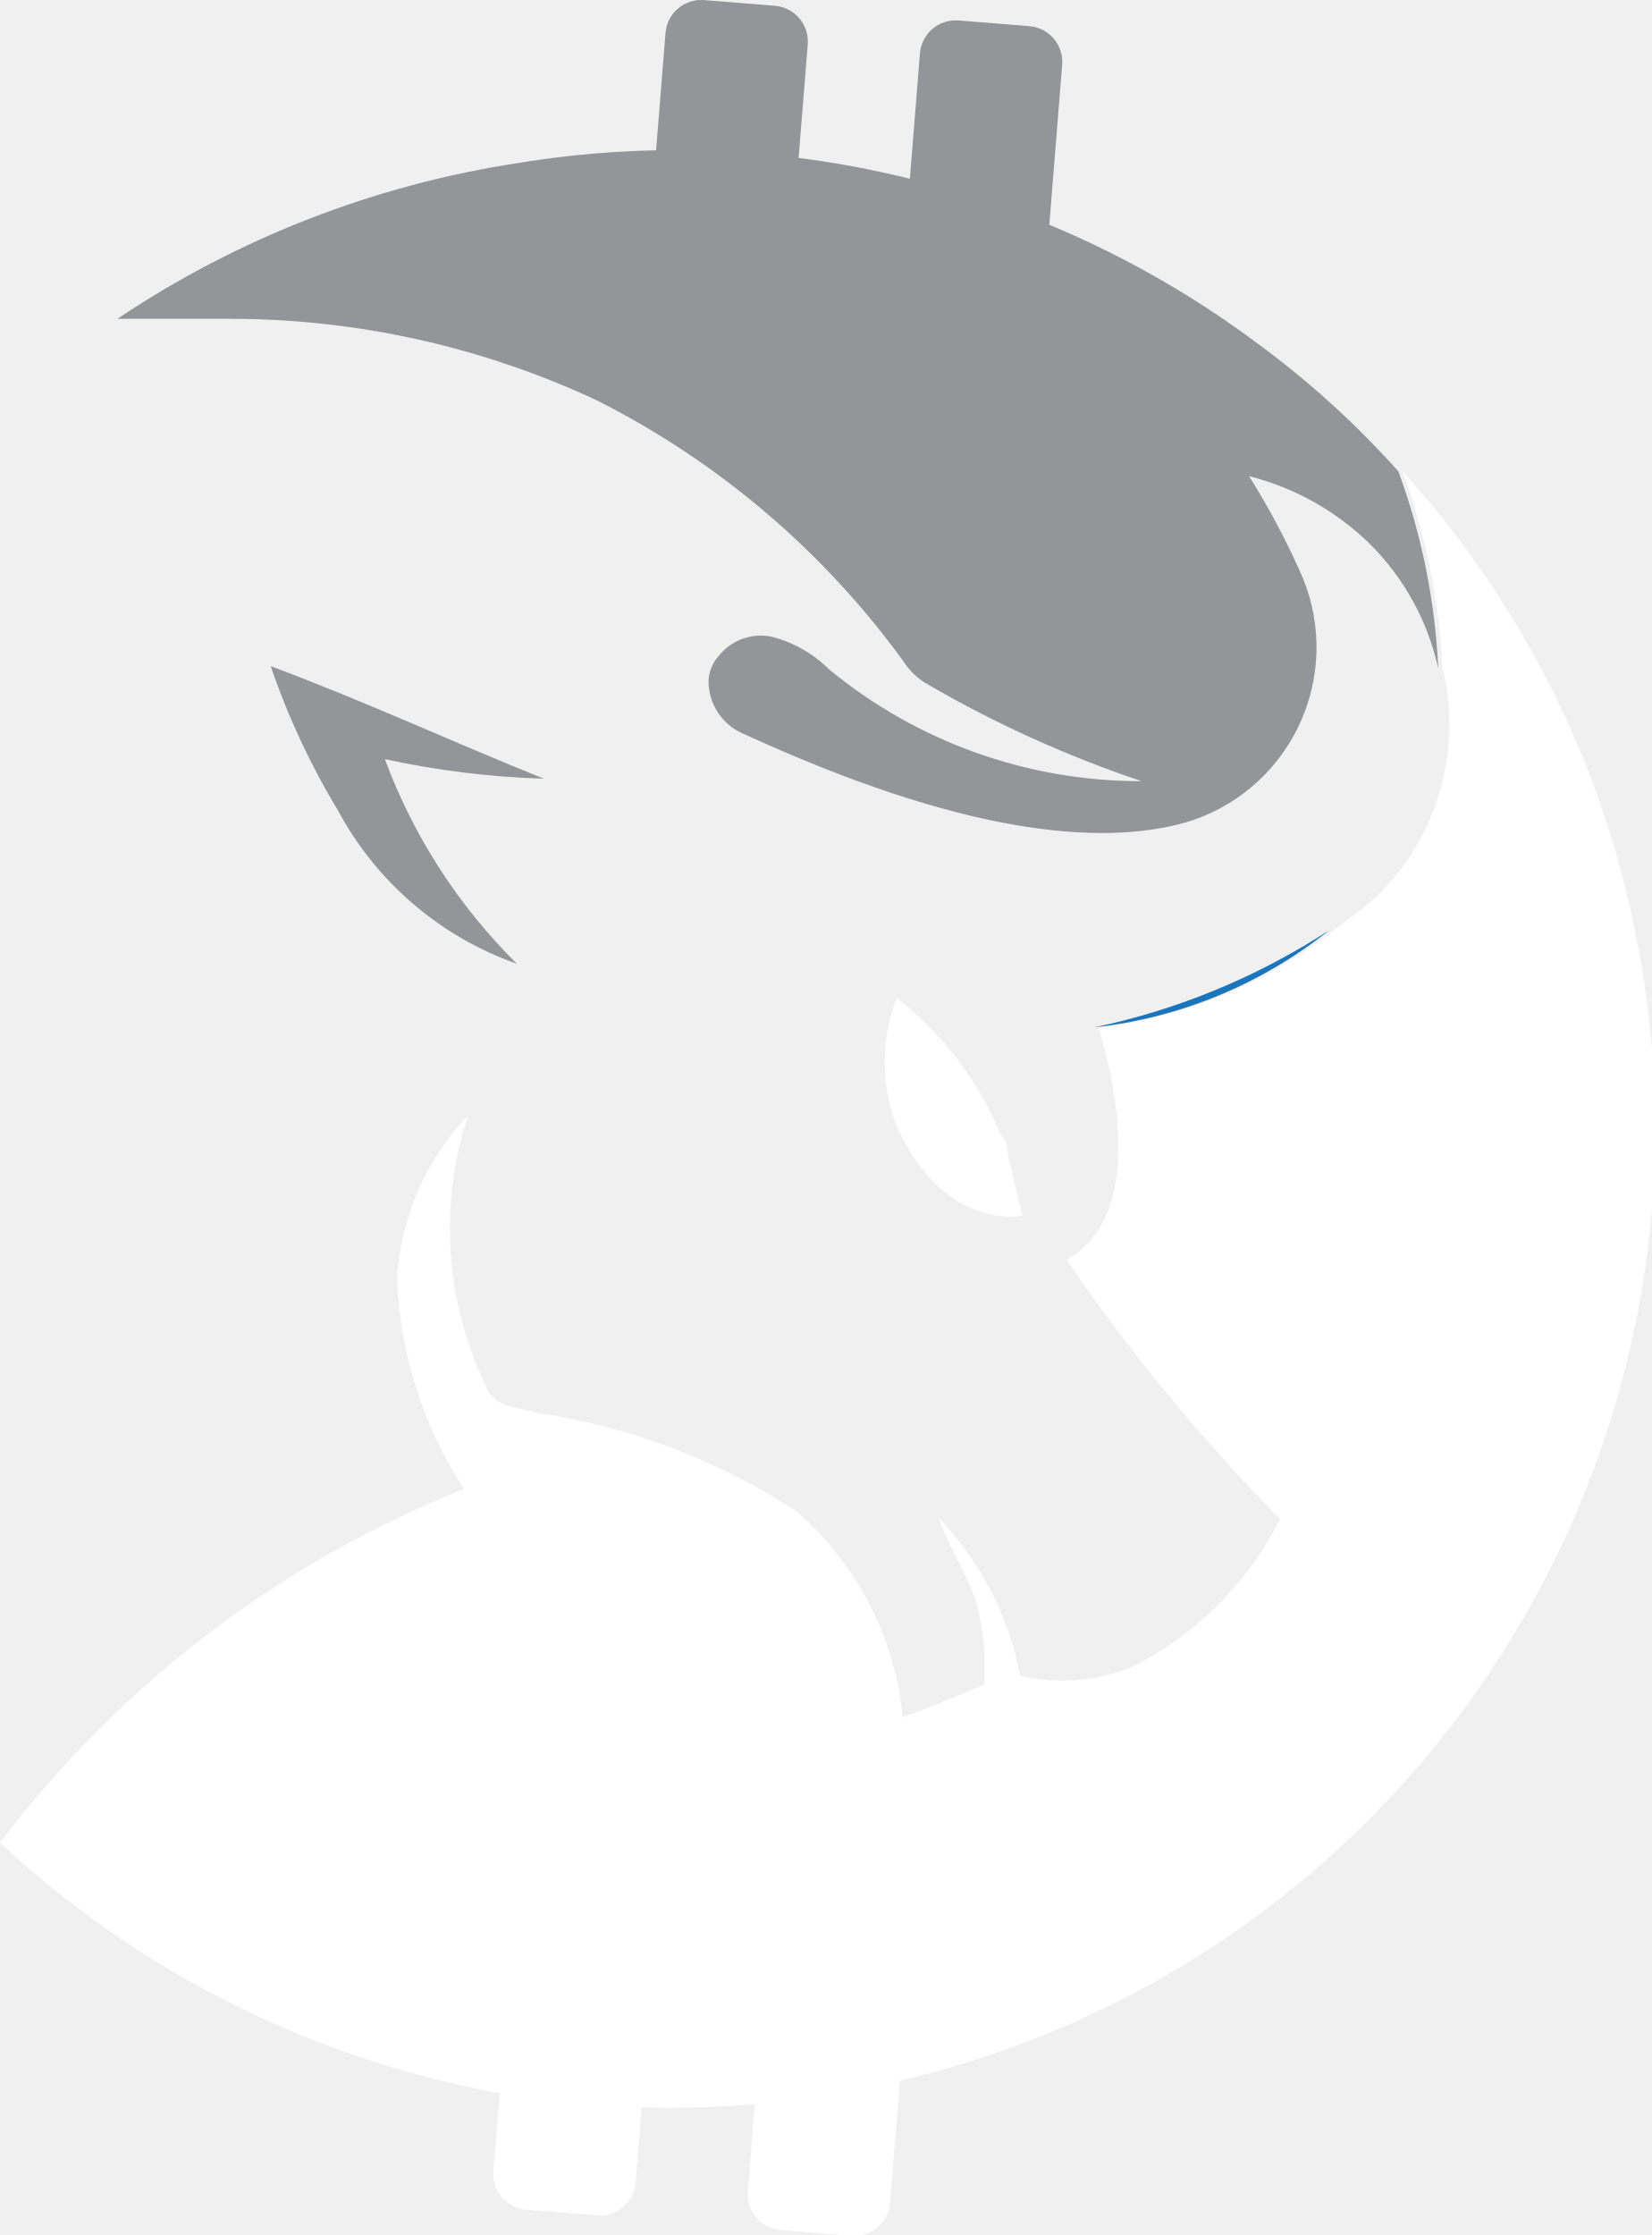
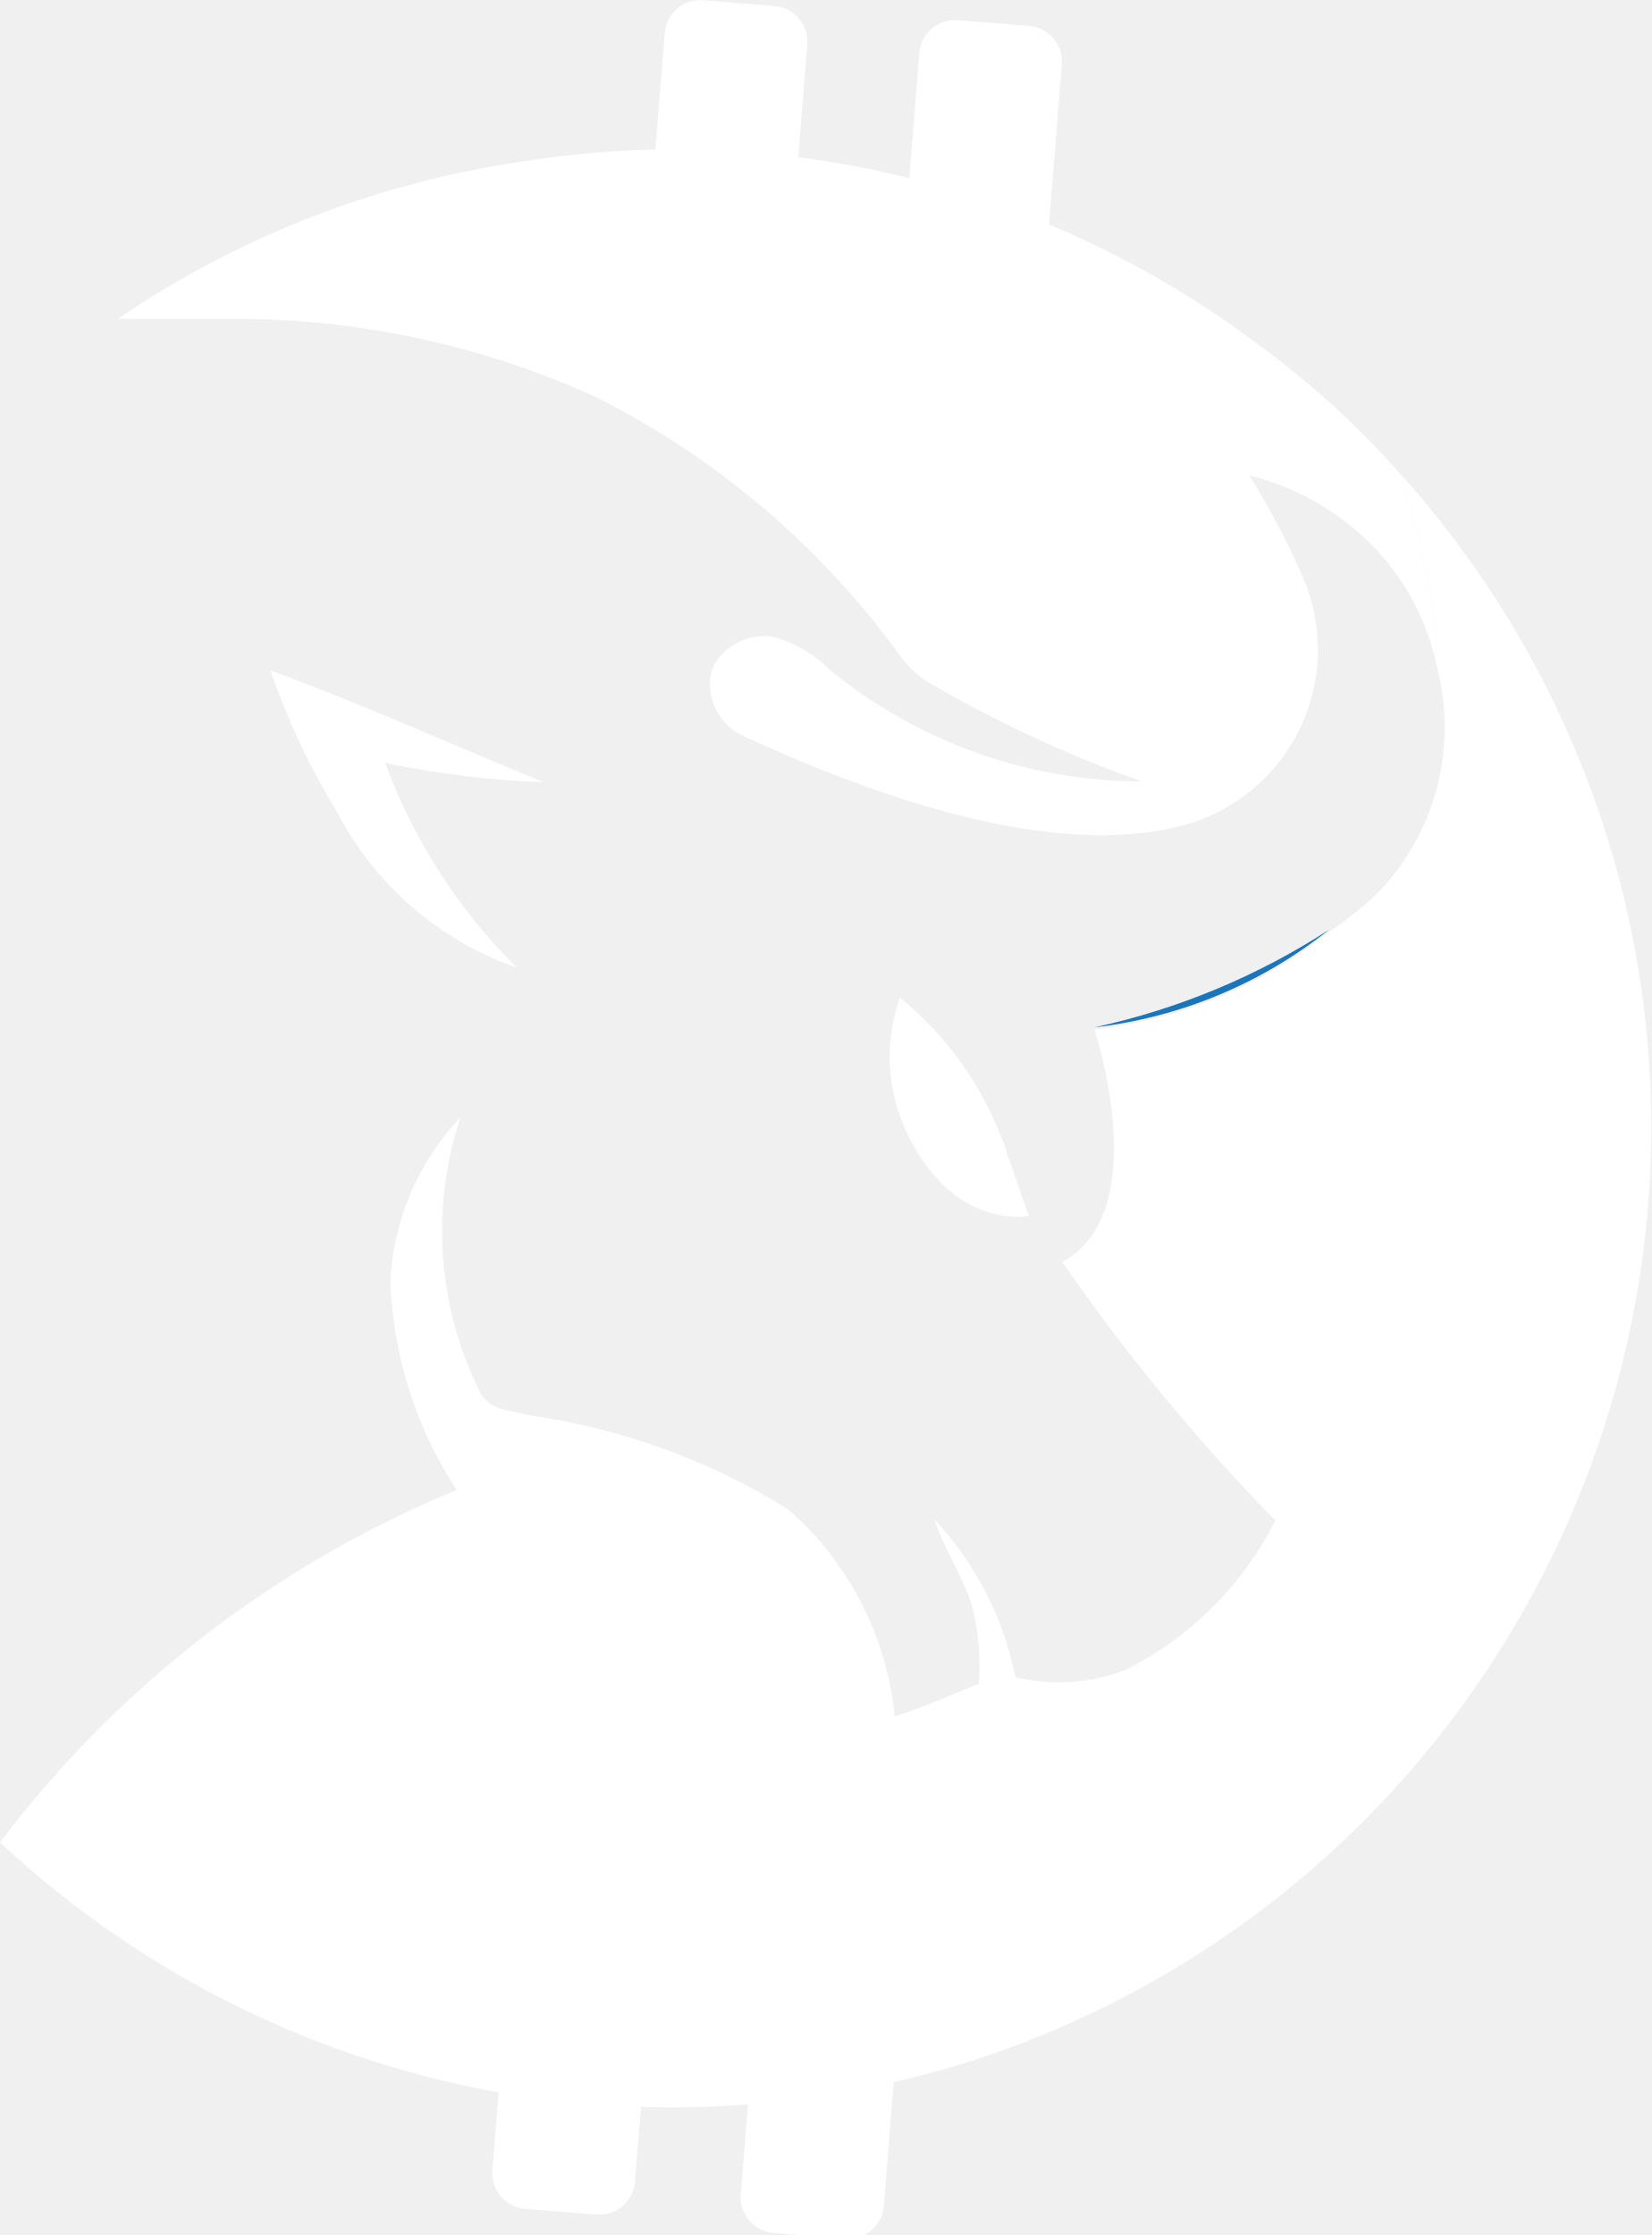
- <svg xmlns="http://www.w3.org/2000/svg" viewBox="0 0 20.26 27.41">
+ <svg xmlns="http://www.w3.org/2000/svg" viewBox="0 0 22.17 30">
  <defs>
-     <style>.cls-1{fill:#939598;}.cls-2{fill:#1b75bc;}.cls-3{fill:#fff;}</style>
+     <style>.cls-1{fill:#fff;}.cls-2{fill:#1b75bb;}</style>
  </defs>
  <g id="Layer_2" data-name="Layer 2">
    <g id="Layer_1-2" data-name="Layer 1">
-       <path class="cls-1" d="M17.15,5.78a11.21,11.21,0,0,0-1.73-1.57A11.92,11.92,0,0,0,6.35,2,12.1,12.1,0,0,0,1.44,3.91c.47,0,.94,0,1.41,0a10.62,10.62,0,0,1,4.47,1,10.47,10.47,0,0,1,3.76,3.2.86.86,0,0,0,.31.29A14.26,14.26,0,0,0,14,9.58a6,6,0,0,1-3.83-1.37,1.55,1.55,0,0,0-.7-.4.66.66,0,0,0-.66.24.49.49,0,0,0-.12.3A.7.7,0,0,0,9.12,9c2.68,1.23,4.36,1.38,5.41,1.09a2.24,2.24,0,0,0,1.45-3,9.36,9.36,0,0,0-.66-1.25,3.25,3.25,0,0,1,1.49.84,3.08,3.08,0,0,1,.83,1.52A8.05,8.05,0,0,0,17.15,5.78Z" />
-       <path class="cls-2" d="M16.3,11.41a8.49,8.49,0,0,1-2.88,1.19A5.6,5.6,0,0,0,16.3,11.41Z" />
-       <path class="cls-3" d="M20,11.17a11.85,11.85,0,0,0-2.8-5.39,8.05,8.05,0,0,1,.49,2.4,2.94,2.94,0,0,1-.75,2.76,5.29,5.29,0,0,1-.59.47,5.6,5.6,0,0,1-2.88,1.19s.76,2.23-.39,2.85a23.43,23.43,0,0,0,2.62,3.18,4.08,4.08,0,0,1-1.83,1.82,2.26,2.26,0,0,1-1.36.1,3.85,3.85,0,0,0-1-1.94c.13.38.37.71.48,1.1a3.06,3.06,0,0,1,.08.95c-.34.14-.68.29-1,.4a3.8,3.8,0,0,0-1.31-2.53,7.89,7.89,0,0,0-3.16-1.2c-.22-.07-.53-.06-.63-.31a4.44,4.44,0,0,1-.23-3.34,3.18,3.18,0,0,0-.87,2,5.1,5.1,0,0,0,.82,2.58A13.35,13.35,0,0,0,0,22.6a12.23,12.23,0,0,0,6.29,3.1,12.26,12.26,0,0,0,5.58-.41A12,12,0,0,0,20,11.17Z" />
-       <path class="cls-1" d="M3.32,8.17c1.13.42,2.23.93,3.35,1.38a10.72,10.72,0,0,1-1.95-.24,6.91,6.91,0,0,0,1.62,2.51,4,4,0,0,1-2.2-1.89A9.07,9.07,0,0,1,3.32,8.17Z" />
-       <path class="cls-3" d="M12.36,14.16c0-.08,0-.16-.08-.23A4.16,4.16,0,0,0,11,12.24a2.13,2.13,0,0,0,0,1.57c.58,1.3,1.54,1.1,1.54,1.1Z" />
-       <rect class="cls-3" x="5.54" y="24.79" width="2.93" height="1.75" rx="0.44" ry="0.44" transform="translate(33.15 20.75) rotate(94.6)" />
-       <rect class="cls-3" x="8.66" y="25.04" width="2.93" height="1.75" rx="0.44" ry="0.44" transform="translate(36.77 17.91) rotate(94.6)" />
-       <rect class="cls-1" x="7.48" y="0.62" width="2.93" height="1.75" rx="0.44" ry="0.44" transform="translate(11.16 -7.3) rotate(94.6)" />
-       <rect class="cls-1" x="10.6" y="0.87" width="2.93" height="1.75" rx="0.44" ry="0.44" transform="translate(14.78 -10.14) rotate(94.6)" />
+       <path class="cls-1" d="M18.77,6.33a11.91,11.91,0,0,0-1.9-1.72A13,13,0,0,0,7,2.17,13,13,0,0,0,1.58,4.28c.51,0,1,0,1.54,0A11.66,11.66,0,0,1,8,5.33a11.32,11.32,0,0,1,4.11,3.51,1.26,1.26,0,0,0,.34.31,16.76,16.76,0,0,0,2.88,1.34A6.62,6.62,0,0,1,11.15,9a1.75,1.75,0,0,0-.76-.45.77.77,0,0,0-.73.27.51.51,0,0,0-.13.33.77.77,0,0,0,.45.73c2.93,1.35,4.77,1.51,5.93,1.19a2.44,2.44,0,0,0,1.58-3.32,10.53,10.53,0,0,0-.72-1.37,3.54,3.54,0,0,1,1.63.92A3.31,3.31,0,0,1,19.3,9,8.68,8.68,0,0,0,18.77,6.33Z" />
+       <path class="cls-2" d="M17.84,12.48a9.49,9.49,0,0,1-3.15,1.31A6.18,6.18,0,0,0,17.84,12.48Z" />
+       <path class="cls-1" d="M21.84,12.22a13.16,13.16,0,0,0-3.07-5.89A8.68,8.68,0,0,1,19.3,9a3.19,3.19,0,0,1-.82,3,5.11,5.11,0,0,1-.64.51,6.18,6.18,0,0,1-3.15,1.31s.82,2.44-.43,3.12a26.37,26.37,0,0,0,2.86,3.47,4.53,4.53,0,0,1-2,2,2.45,2.45,0,0,1-1.49.1,4.36,4.36,0,0,0-1.09-2.12c.14.42.4.79.52,1.21a3.3,3.3,0,0,1,.08,1c-.37.15-.75.32-1.13.44a4.24,4.24,0,0,0-1.43-2.78A8.92,8.92,0,0,0,7.12,19c-.24-.07-.57-.06-.69-.34A4.85,4.85,0,0,1,6.18,15a3.44,3.44,0,0,0-.94,2.21A5.49,5.49,0,0,0,6.13,20,14.68,14.68,0,0,0,0,24.73a13.25,13.25,0,0,0,6.89,3.39,13.4,13.4,0,0,0,6.1-.44,13.18,13.18,0,0,0,8.85-15.46Z" />
+       <path class="cls-1" d="M3.63,9c1.24.45,2.44,1,3.67,1.5a12.65,12.65,0,0,1-2.13-.26,7.52,7.52,0,0,0,1.77,2.75,4.33,4.33,0,0,1-2.41-2.08A9.79,9.79,0,0,1,3.63,9Z" />
+       <path class="cls-1" d="M13.52,15.49a1.25,1.25,0,0,0-.09-.25,4.49,4.49,0,0,0-1.35-1.85,2.38,2.38,0,0,0,.05,1.72c.63,1.43,1.68,1.21,1.68,1.21Z" />
+       <rect class="cls-1" x="6.06" y="27.13" width="3.2" height="1.92" rx="0.48" transform="translate(36.27 22.71) rotate(94.6)" />
+       <rect class="cls-1" x="9.48" y="27.4" width="3.2" height="1.92" rx="0.48" transform="matrix(-0.08, 1, -1, -0.08, 40.24, 19.6)" />
+       <rect class="cls-1" x="8.19" y="0.68" width="3.2" height="1.92" rx="0.48" transform="translate(12.21 -7.99) rotate(94.6)" />
+       <rect class="cls-1" x="11.6" y="0.95" width="3.2" height="1.92" rx="0.48" transform="translate(16.17 -11.1) rotate(94.6)" />
    </g>
  </g>
</svg>
